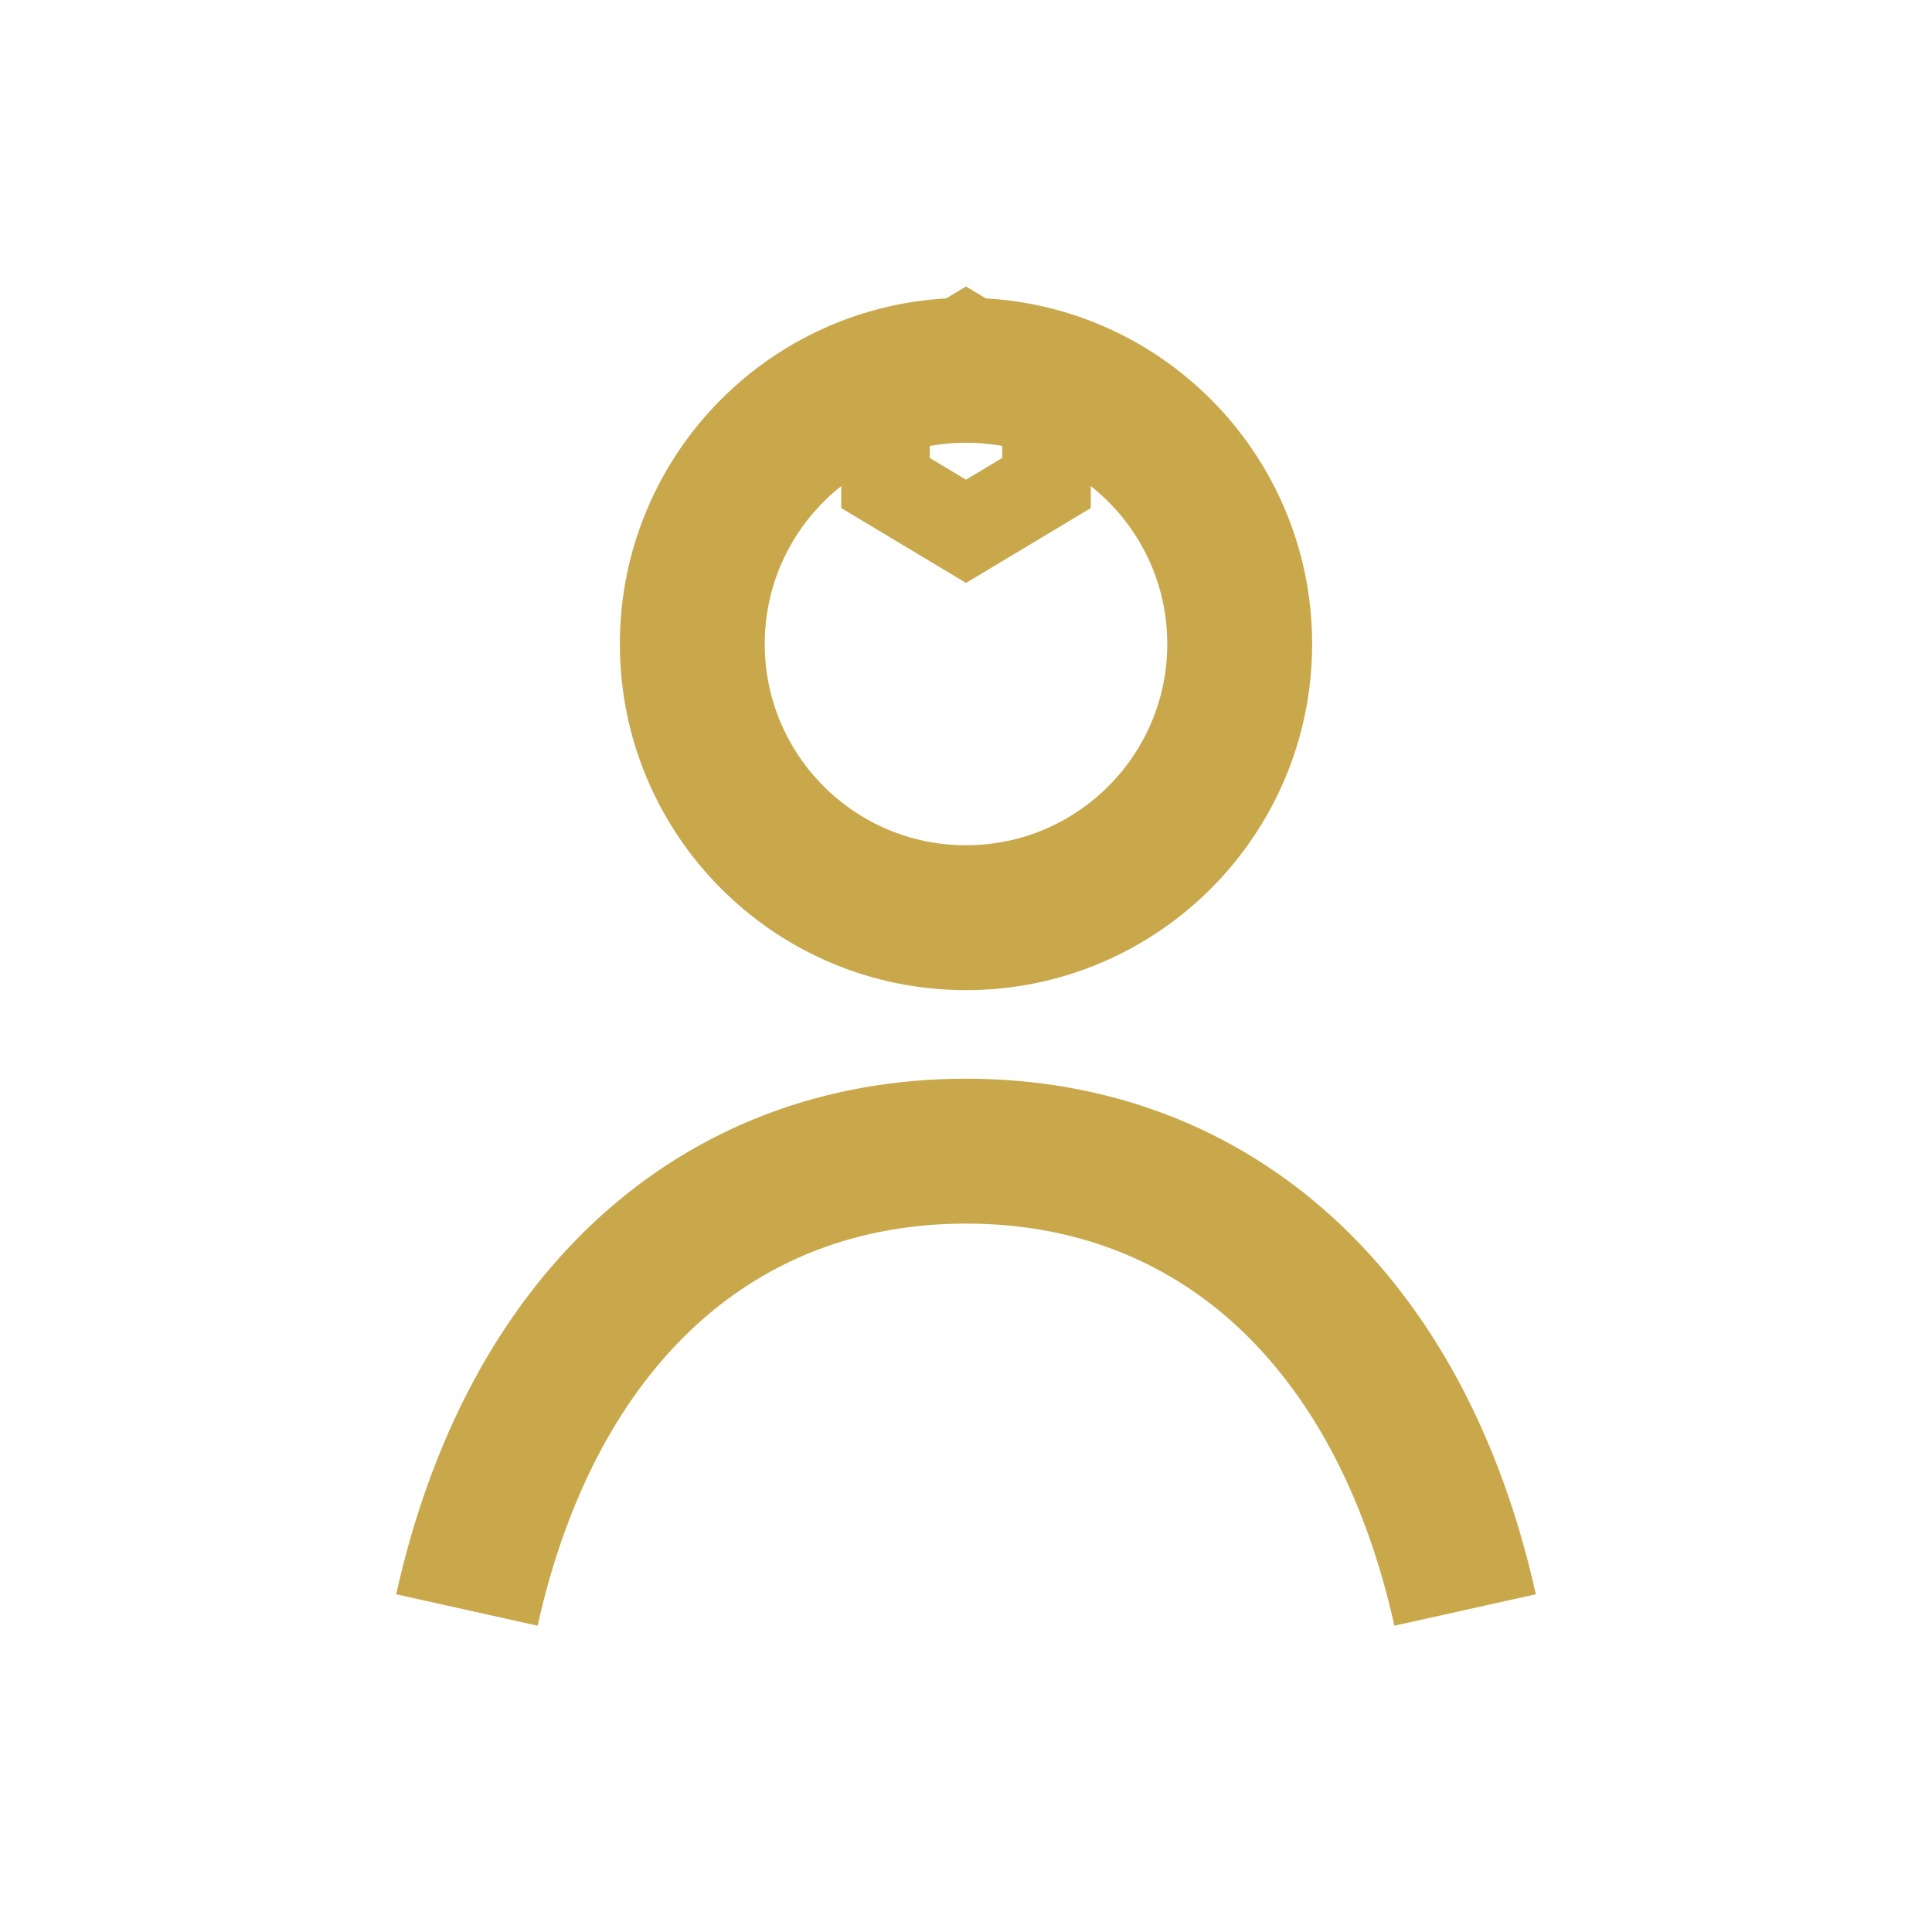
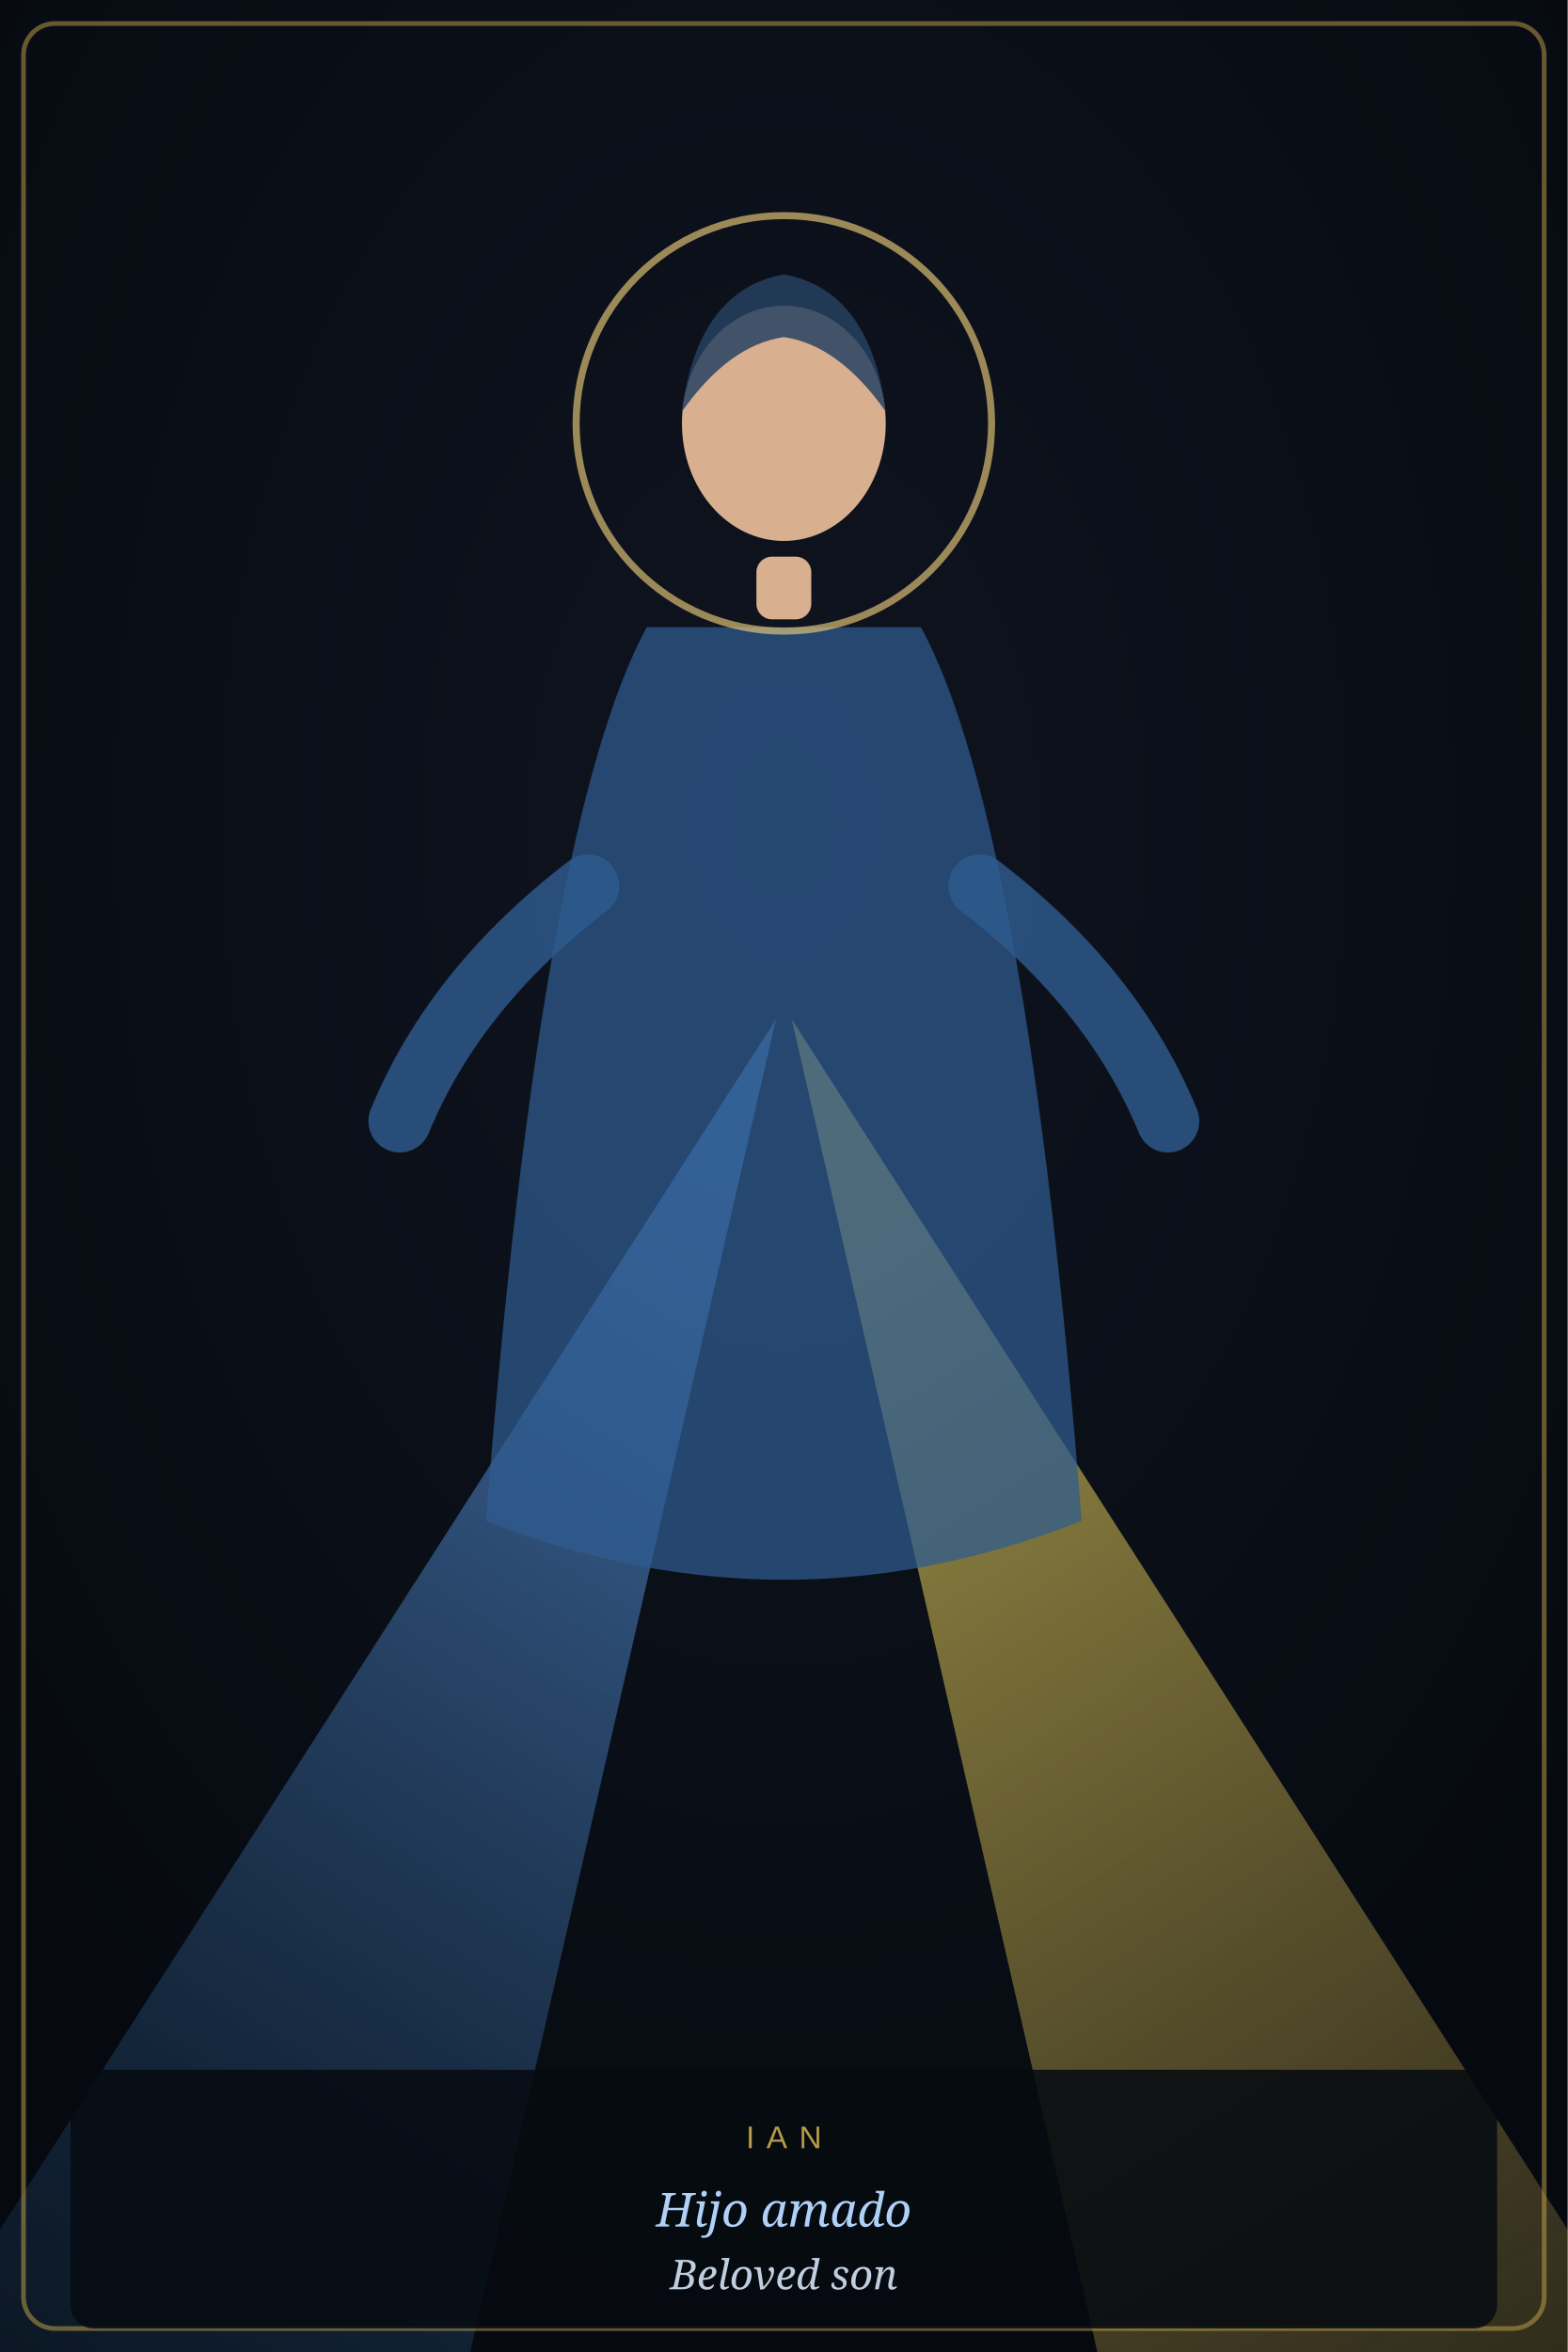
- <svg xmlns="http://www.w3.org/2000/svg" viewBox="0 0 24 24" fill="none">
-   <circle cx="12" cy="8" r="3.4" stroke="#c9a84c" stroke-width="1.8" />
-   <path d="M5.8 20c.8-3.6 3.1-5.7 6.2-5.7S17.4 16.4 18.2 20" stroke="#c9a84c" stroke-width="1.8" />
-   <path d="M12 4.2l1 .6v1.2l-1 .6-1-.6V4.8l1-.6z" stroke="#c9a84c" stroke-width="1.1" />
+ <svg xmlns="http://www.w3.org/2000/svg" viewBox="0 0 400 600">
+   <defs>
+     <radialGradient id="i-bg" cx="50%" cy="35%" r="65%">
+       <stop offset="0%" stop-color="#101420" />
+       <stop offset="100%" stop-color="#060a10" />
+     </radialGradient>
+     <linearGradient id="i-r1" x1="50%" y1="0%" x2="10%" y2="100%">
+       <stop offset="0%" stop-color="#60a0f0" stop-opacity="1" />
+       <stop offset="100%" stop-color="#204870" stop-opacity="0.35" />
+     </linearGradient>
+     <linearGradient id="i-r2" x1="50%" y1="0%" x2="90%" y2="100%">
+       <stop offset="0%" stop-color="#f5e060" stop-opacity="1" />
+       <stop offset="100%" stop-color="#c9a84c" stop-opacity="0.35" />
+     </linearGradient>
+   </defs>
+   <rect width="400" height="600" fill="url(#i-bg)" />
+   <polygon points="198,260 -20,600 120,600" fill="url(#i-r1)" opacity="0.62" />
+   <polygon points="202,260 420,600 280,600" fill="url(#i-r2)" opacity="0.62" />
+   <path d="M165,160 Q138,210 124,388 Q200,418 276,388 Q262,210 235,160 Z" fill="#2e5c90" opacity="0.72" />
+   <path d="M150,226 Q116,252 102,286" stroke="#2e5c90" stroke-width="16" stroke-linecap="round" fill="none" opacity="0.80" />
+   <path d="M250,226 Q284,252 298,286" stroke="#2e5c90" stroke-width="16" stroke-linecap="round" fill="none" opacity="0.80" />
+   <ellipse cx="200" cy="108" rx="26" ry="30" fill="#d8b090" />
+   <rect x="193" y="142" width="14" height="16" rx="4" fill="#d8b090" />
+   <path d="M174,105 Q178,74 200,70 Q222,74 226,105 Q214,88 200,86 Q186,88 174,105 Z" fill="#264060" opacity="0.84" />
+   <circle cx="200" cy="108" r="53" fill="none" stroke="#e8c97a" stroke-width="1.8" stroke-opacity="0.65" />
+   <rect x="6" y="6" width="388" height="588" rx="8" fill="none" stroke="#c9a84c" stroke-width="1.2" stroke-opacity="0.5" />
+   <rect x="18" y="528" width="364" height="66" rx="6" fill="#060a10" opacity="0.86" />
+   <text x="200" y="548" text-anchor="middle" font-family="Arial,sans-serif" font-size="8" fill="#c9a84c" letter-spacing="3" opacity="0.9">IAN</text>
+   <text x="200" y="568" text-anchor="middle" font-family="Georgia,serif" font-size="12" fill="#b0d0f8" font-style="italic">Hijo amado</text>
+   <text x="200" y="584" text-anchor="middle" font-family="Georgia,serif" font-size="10.5" fill="#d8e8fb" font-style="italic" opacity="0.88">Beloved son</text>
</svg>
